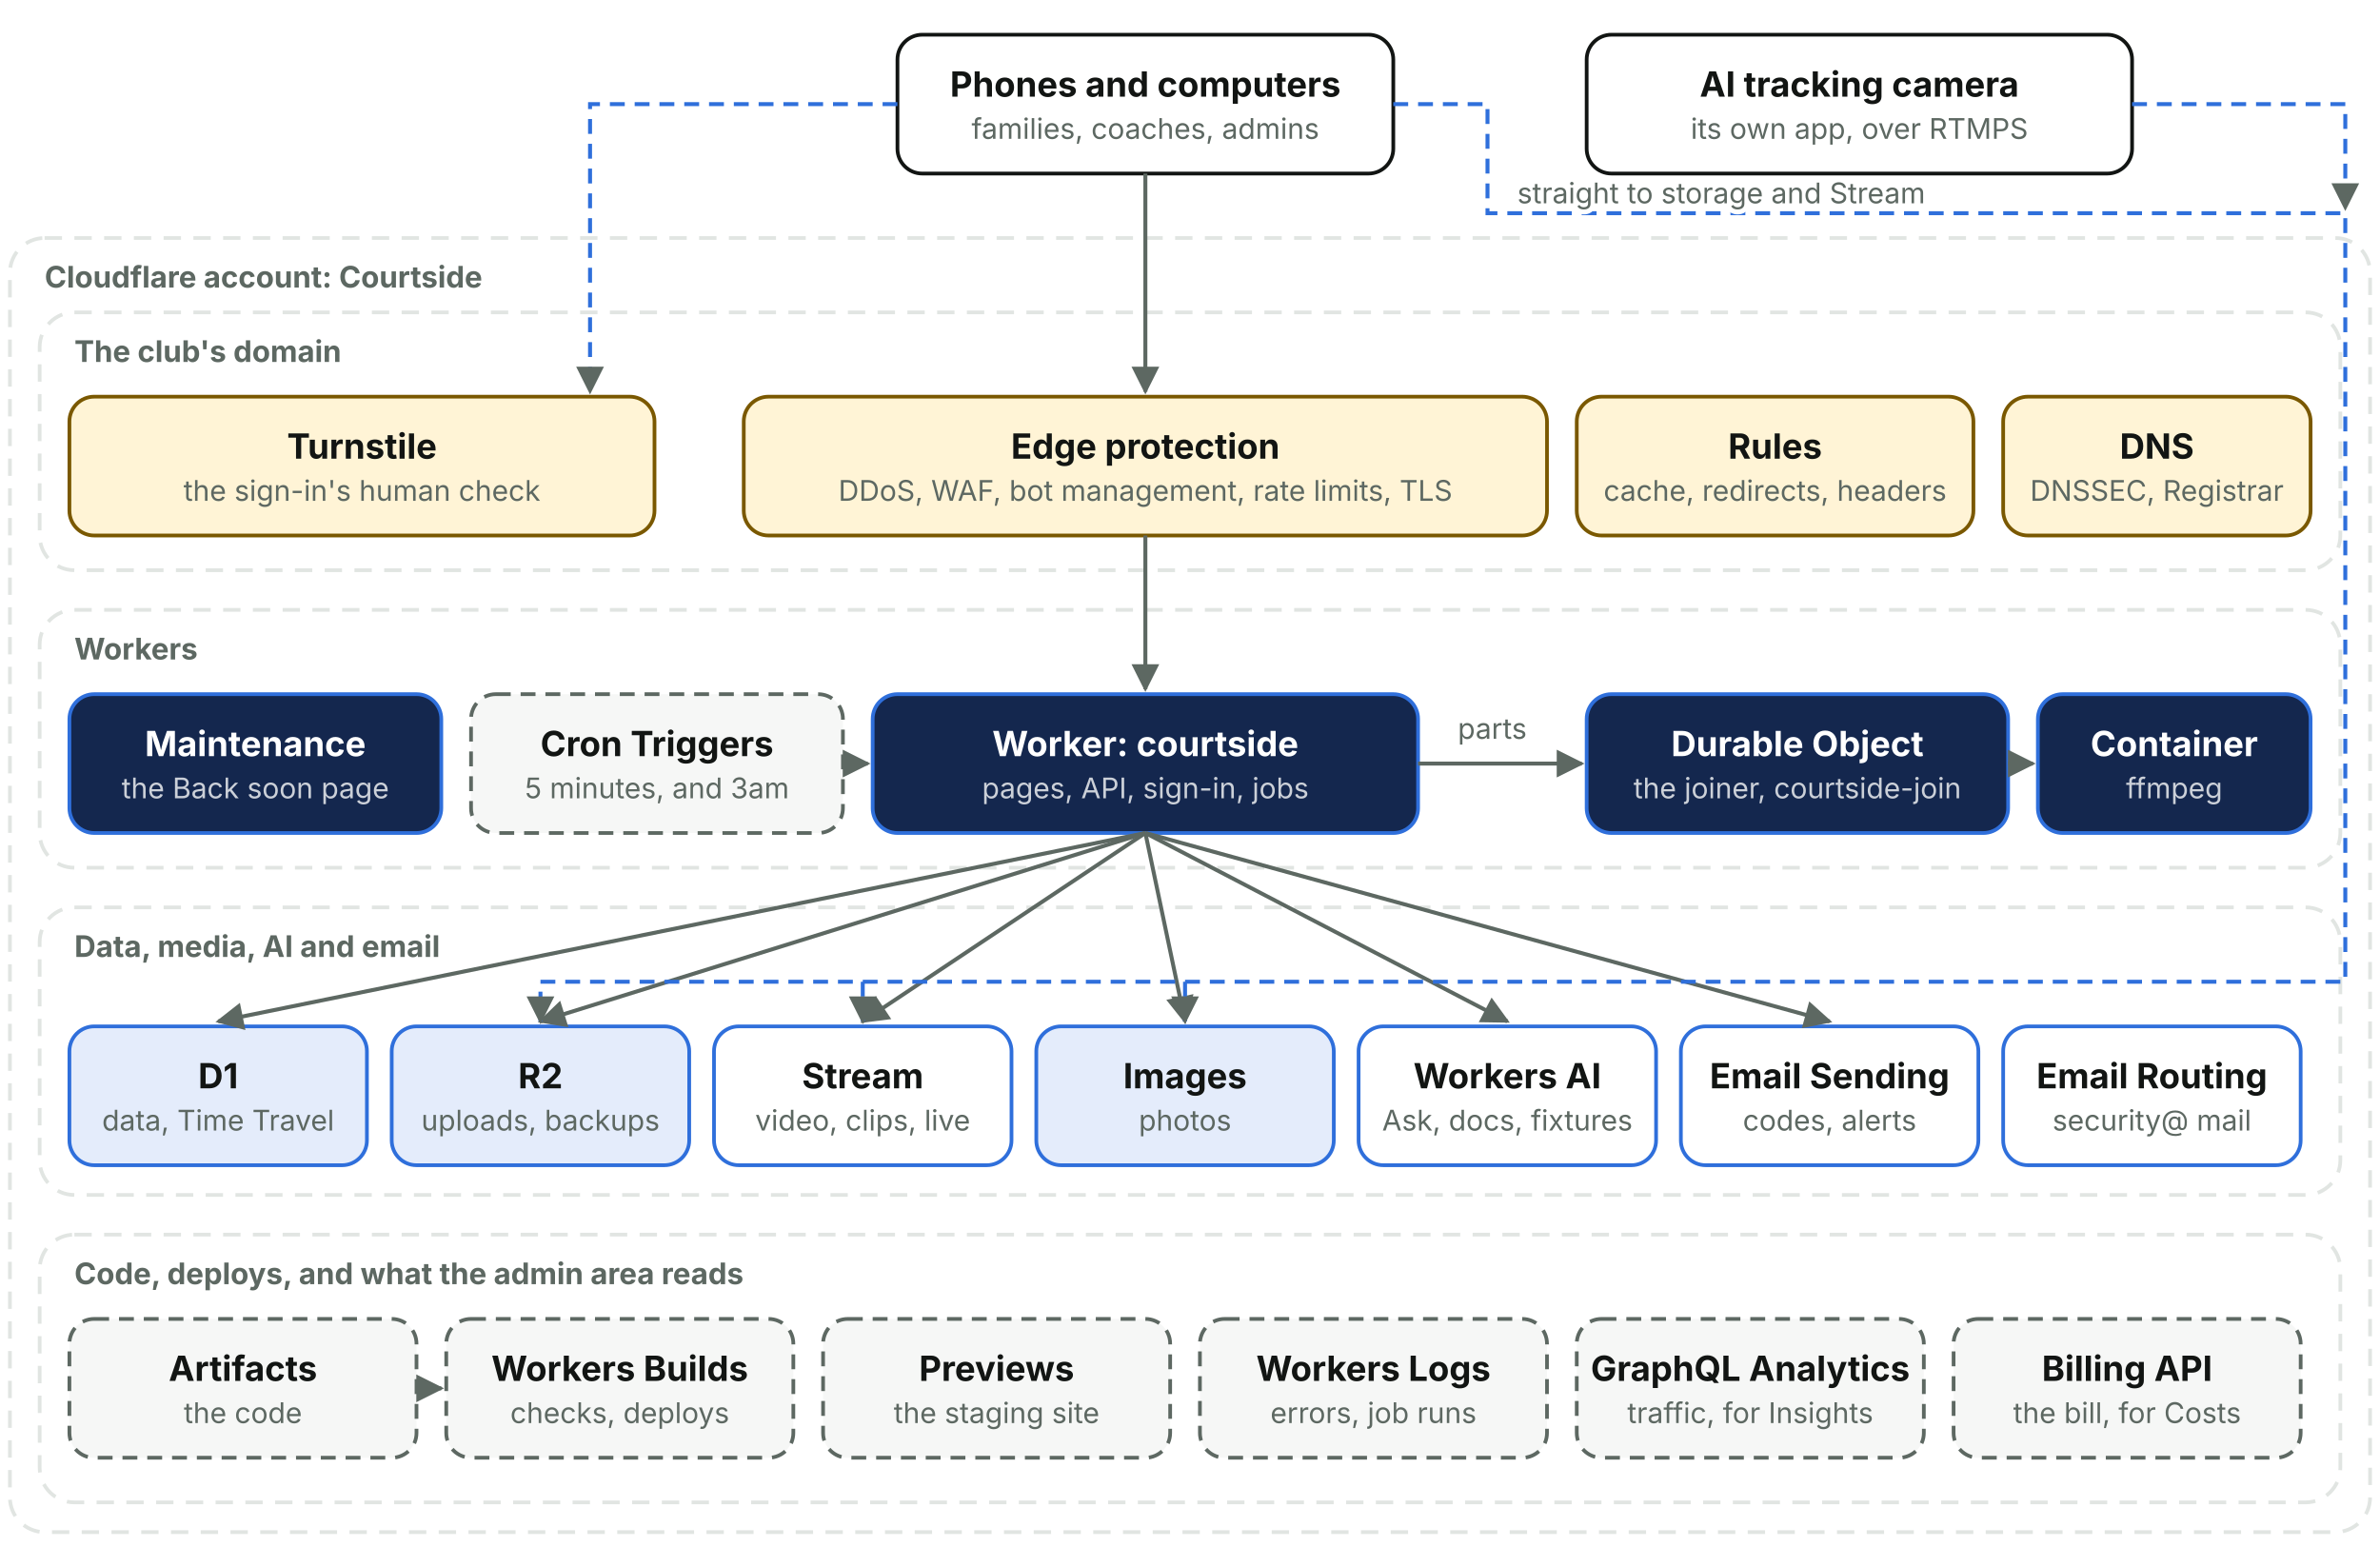
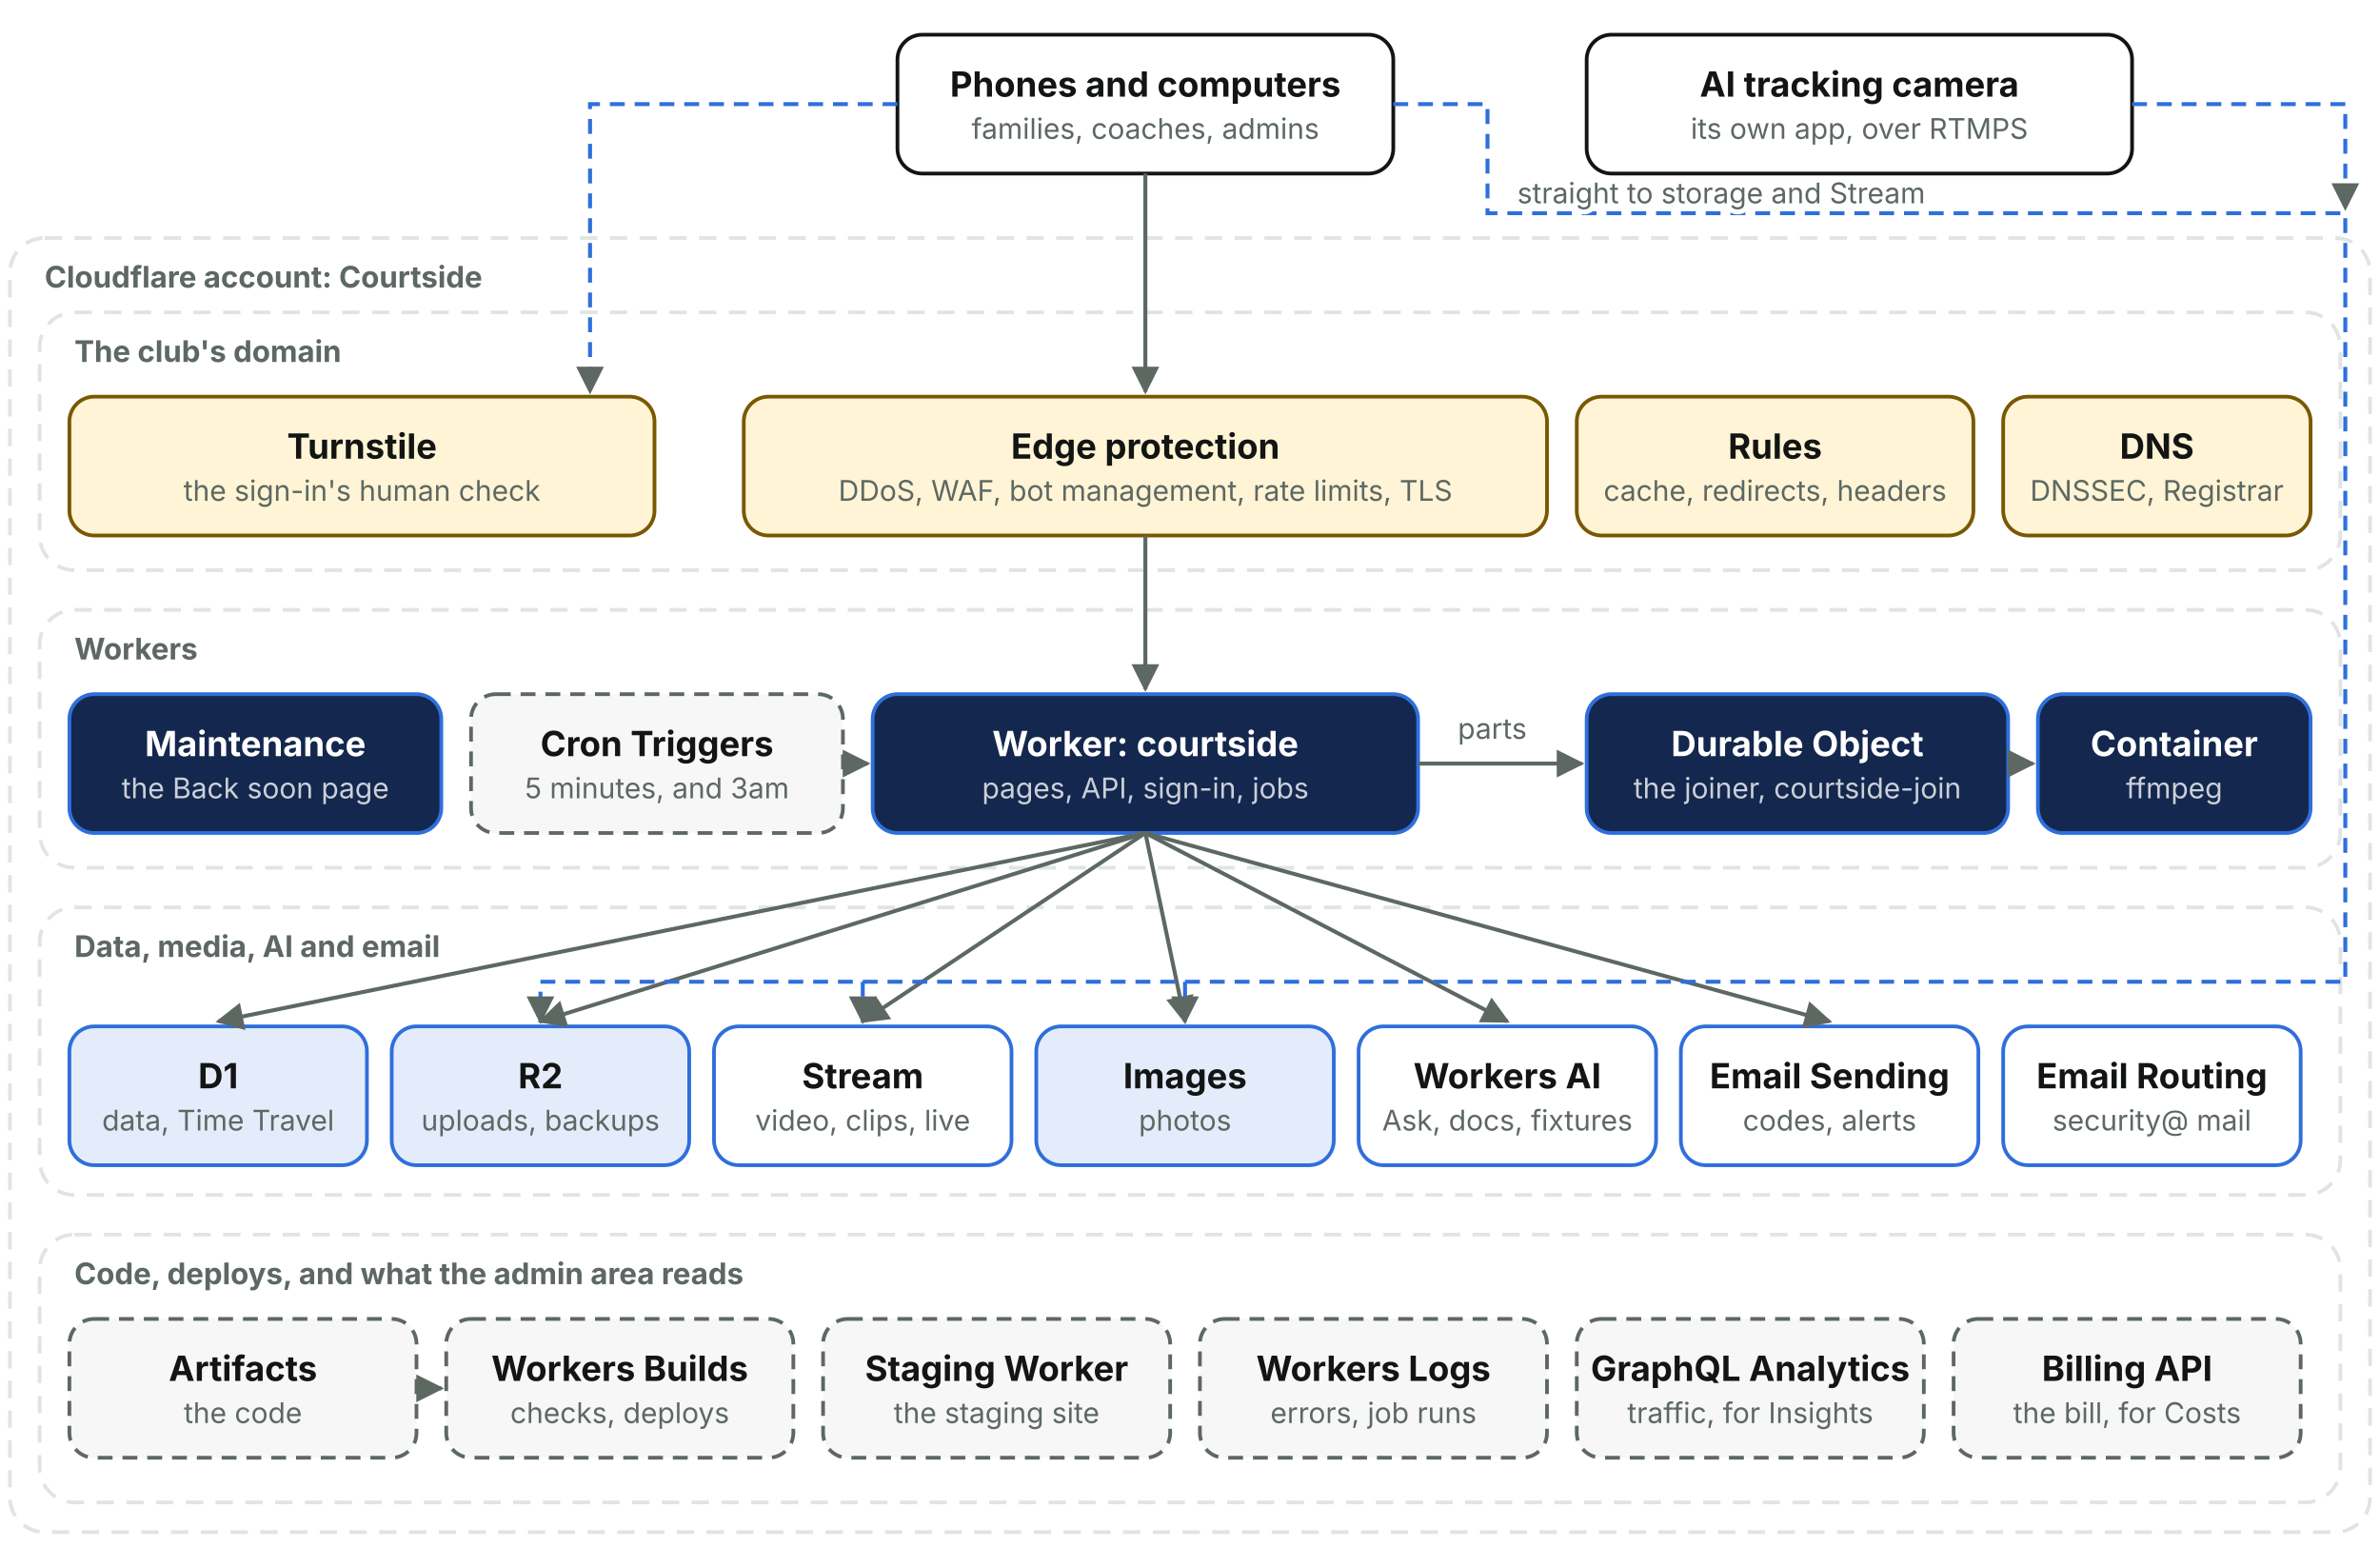
<svg xmlns="http://www.w3.org/2000/svg" viewBox="0 0 960 624" width="960" height="624" role="img" aria-labelledby="dg-system-t dg-system-d" class="dg">
  <style>.dg text{font-family:system-ui, -apple-system, 'Segoe UI', sans-serif}
.dg-box rect{fill:#FFFFFF;stroke:#E1E5E2;stroke-width:1.5}
.dg-t{fill:#121513;font-size:14px;font-weight:700;text-anchor:middle}
.dg-s{fill:#5D6862;font-size:11.5px;text-anchor:middle}
.dg-m{fill:#121513;font-size:11.5px}
.k-person rect{stroke:#121513}
.k-edge rect{fill:#FFF4D6;stroke:#7A5800}
.k-worker rect{fill:#14274E;stroke:#2F6FDB}
.k-worker .dg-t{fill:#fff}.k-worker .dg-s{fill:rgba(255,255,255,.78)}
.k-store rect{fill:#E4ECFB;stroke:#2F6FDB}
.k-service rect{stroke:#2F6FDB}
.k-job rect{fill:#F6F7F6;stroke:#5D6862;stroke-dasharray:6 4}
.k-stop rect{stroke:#D9262C}.k-stop .dg-t{fill:#D9262C}
.k-done rect{fill:#2F6FDB;stroke:#2F6FDB}
.k-done .dg-t{fill:#fff}.k-done .dg-s{fill:rgba(255,255,255,.85)}
.dg-arrow{fill:none;stroke:#5D6862;stroke-width:1.6}
.dg-arrow.dash{stroke:#2F6FDB;stroke-dasharray:6 4}
.dg-head{fill:#5D6862}
.dg-life{stroke:#E1E5E2;stroke-width:1.2;stroke-dasharray:3 4}
.dg-label{fill:#5D6862;font-size:11.5px;paint-order:stroke;stroke:#FFFFFF;stroke-width:4px;stroke-linejoin:round}
.dg-label.mid{text-anchor:middle}
.dg-zone rect{fill:none;stroke:#E1E5E2;stroke-width:1.5;stroke-dasharray:7 5}
.dg-zone text{fill:#5D6862;font-size:12px;font-weight:700}</style>
  <rect width="960" height="624" fill="#FFFFFF" />
  <defs>
    <marker id="ah-system" viewBox="0 0 10 10" refX="9" refY="5" markerWidth="7" markerHeight="7" orient="auto-start-reverse">
      <path class="dg-head" d="M0 0L10 5L0 10z" />
    </marker>
  </defs>
  <g class="dg-box k-person">
    <rect x="362" y="14" width="200" height="56" rx="10" />
    <text class="dg-t" x="462" y="39">Phones and computers</text>
    <text class="dg-s" x="462" y="56">families, coaches, admins</text>
  </g>
  <g class="dg-box k-person">
    <rect x="640" y="14" width="220" height="56" rx="10" />
    <text class="dg-t" x="750" y="39">AI tracking camera</text>
    <text class="dg-s" x="750" y="56">its own app, over RTMPS</text>
  </g>
  <g class="dg-zone">
    <rect x="4" y="96" width="952" height="522" rx="14" />
    <text x="18" y="116">Cloudflare account: Courtside</text>
  </g>
  <g class="dg-zone">
    <rect x="16" y="126" width="928" height="104" rx="14" />
    <text x="30" y="146">The club's domain</text>
  </g>
  <g class="dg-box k-edge">
    <rect x="28" y="160" width="236" height="56" rx="10" />
    <text class="dg-t" x="146" y="185">Turnstile</text>
    <text class="dg-s" x="146" y="202">the sign-in's human check</text>
  </g>
  <g class="dg-box k-edge">
    <rect x="300" y="160" width="324" height="56" rx="10" />
    <text class="dg-t" x="462" y="185">Edge protection</text>
    <text class="dg-s" x="462" y="202">DDoS, WAF, bot management, rate limits, TLS</text>
  </g>
  <g class="dg-box k-edge">
    <rect x="636" y="160" width="160" height="56" rx="10" />
    <text class="dg-t" x="716" y="185">Rules</text>
    <text class="dg-s" x="716" y="202">cache, redirects, headers</text>
  </g>
  <g class="dg-box k-edge">
    <rect x="808" y="160" width="124" height="56" rx="10" />
    <text class="dg-t" x="870" y="185">DNS</text>
    <text class="dg-s" x="870" y="202">DNSSEC, Registrar</text>
  </g>
  <g class="dg-zone">
    <rect x="16" y="246" width="928" height="104" rx="14" />
    <text x="30" y="266">Workers</text>
  </g>
  <g class="dg-box k-worker">
    <rect x="28" y="280" width="150" height="56" rx="10" />
    <text class="dg-t" x="103" y="305">Maintenance</text>
    <text class="dg-s" x="103" y="322">the Back soon page</text>
  </g>
  <g class="dg-box k-job">
    <rect x="190" y="280" width="150" height="56" rx="10" />
    <text class="dg-t" x="265" y="305">Cron Triggers</text>
    <text class="dg-s" x="265" y="322">5 minutes, and 3am</text>
  </g>
  <g class="dg-box k-worker">
    <rect x="352" y="280" width="220" height="56" rx="10" />
    <text class="dg-t" x="462" y="305">Worker: courtside</text>
    <text class="dg-s" x="462" y="322">pages, API, sign-in, jobs</text>
  </g>
  <g class="dg-box k-worker">
    <rect x="640" y="280" width="170" height="56" rx="10" />
    <text class="dg-t" x="725" y="305">Durable Object</text>
    <text class="dg-s" x="725" y="322">the joiner, courtside-join</text>
  </g>
  <g class="dg-box k-worker">
    <rect x="822" y="280" width="110" height="56" rx="10" />
    <text class="dg-t" x="877" y="305">Container</text>
    <text class="dg-s" x="877" y="322">ffmpeg</text>
  </g>
  <g class="dg-zone">
    <rect x="16" y="366" width="928" height="116" rx="14" />
    <text x="30" y="386">Data, media, AI and email</text>
  </g>
  <g class="dg-box k-store">
    <rect x="28" y="414" width="120" height="56" rx="10" />
    <text class="dg-t" x="88" y="439">D1</text>
    <text class="dg-s" x="88" y="456">data, Time Travel</text>
  </g>
  <g class="dg-box k-store">
    <rect x="158" y="414" width="120" height="56" rx="10" />
    <text class="dg-t" x="218" y="439">R2</text>
    <text class="dg-s" x="218" y="456">uploads, backups</text>
  </g>
  <g class="dg-box k-service">
    <rect x="288" y="414" width="120" height="56" rx="10" />
    <text class="dg-t" x="348" y="439">Stream</text>
    <text class="dg-s" x="348" y="456">video, clips, live</text>
  </g>
  <g class="dg-box k-store">
    <rect x="418" y="414" width="120" height="56" rx="10" />
    <text class="dg-t" x="478" y="439">Images</text>
    <text class="dg-s" x="478" y="456">photos</text>
  </g>
  <g class="dg-box k-service">
    <rect x="548" y="414" width="120" height="56" rx="10" />
    <text class="dg-t" x="608" y="439">Workers AI</text>
    <text class="dg-s" x="608" y="456">Ask, docs, fixtures</text>
  </g>
  <g class="dg-box k-service">
    <rect x="678" y="414" width="120" height="56" rx="10" />
    <text class="dg-t" x="738" y="439">Email Sending</text>
    <text class="dg-s" x="738" y="456">codes, alerts</text>
  </g>
  <g class="dg-box k-service">
    <rect x="808" y="414" width="120" height="56" rx="10" />
    <text class="dg-t" x="868" y="439">Email Routing</text>
    <text class="dg-s" x="868" y="456">security@ mail</text>
  </g>
  <g class="dg-zone">
    <rect x="16" y="498" width="928" height="108" rx="14" />
    <text x="30" y="518">Code, deploys, and what the admin area reads</text>
  </g>
  <g class="dg-box k-job">
    <rect x="28" y="532" width="140" height="56" rx="10" />
    <text class="dg-t" x="98" y="557">Artifacts</text>
    <text class="dg-s" x="98" y="574">the code</text>
  </g>
  <g class="dg-box k-job">
    <rect x="180" y="532" width="140" height="56" rx="10" />
    <text class="dg-t" x="250" y="557">Workers Builds</text>
    <text class="dg-s" x="250" y="574">checks, deploys</text>
  </g>
  <g class="dg-box k-job">
    <rect x="332" y="532" width="140" height="56" rx="10" />
-     <text class="dg-t" x="402" y="557">Previews</text>
+     <text class="dg-t" x="402" y="557">Staging Worker</text>
    <text class="dg-s" x="402" y="574">the staging site</text>
  </g>
  <g class="dg-box k-job">
    <rect x="484" y="532" width="140" height="56" rx="10" />
    <text class="dg-t" x="554" y="557">Workers Logs</text>
    <text class="dg-s" x="554" y="574">errors, job runs</text>
  </g>
  <g class="dg-box k-job">
    <rect x="636" y="532" width="140" height="56" rx="10" />
    <text class="dg-t" x="706" y="557">GraphQL Analytics</text>
    <text class="dg-s" x="706" y="574">traffic, for Insights</text>
  </g>
  <g class="dg-box k-job">
    <rect x="788" y="532" width="140" height="56" rx="10" />
    <text class="dg-t" x="858" y="557">Billing API</text>
    <text class="dg-s" x="858" y="574">the bill, for Costs</text>
  </g>
  <path class="dg-arrow" d="M462 70 L462 158" marker-end="url(#ah-system)" />
  <path class="dg-arrow" d="M462 216 L462 278" marker-end="url(#ah-system)" />
  <path class="dg-arrow" d="M340 308 L350 308" marker-end="url(#ah-system)" />
  <path class="dg-arrow dash" d="M362 42 L238 42 L238 158" marker-end="url(#ah-system)" />
  <path class="dg-arrow" d="M572 308 L638 308" marker-end="url(#ah-system)" />
  <text class="dg-label" x="588" y="298">parts</text>
  <path class="dg-arrow" d="M810 308 L820 308" marker-end="url(#ah-system)" />
  <path class="dg-arrow" d="M462 336 L88 412" marker-end="url(#ah-system)" />
  <path class="dg-arrow" d="M462 336 L218 412" marker-end="url(#ah-system)" />
  <path class="dg-arrow" d="M462 336 L348 412" marker-end="url(#ah-system)" />
  <path class="dg-arrow" d="M462 336 L478 412" marker-end="url(#ah-system)" />
  <path class="dg-arrow" d="M462 336 L608 412" marker-end="url(#ah-system)" />
  <path class="dg-arrow" d="M462 336 L738 412" marker-end="url(#ah-system)" />
  <path class="dg-arrow dash" d="M562 42 L600 42 L600 86 L946 86 L946 396 L218 396 L218 412" marker-end="url(#ah-system)" />
  <path class="dg-arrow dash" d="M860 42 L946 42 L946 84" marker-end="url(#ah-system)" />
  <path class="dg-arrow dash" d="M348 396 L348 412" marker-end="url(#ah-system)" />
  <path class="dg-arrow dash" d="M478 396 L478 412" marker-end="url(#ah-system)" />
  <text class="dg-label" x="612" y="82">straight to storage and Stream</text>
  <path class="dg-arrow" d="M168 560 L178 560" marker-end="url(#ah-system)" />
</svg>
